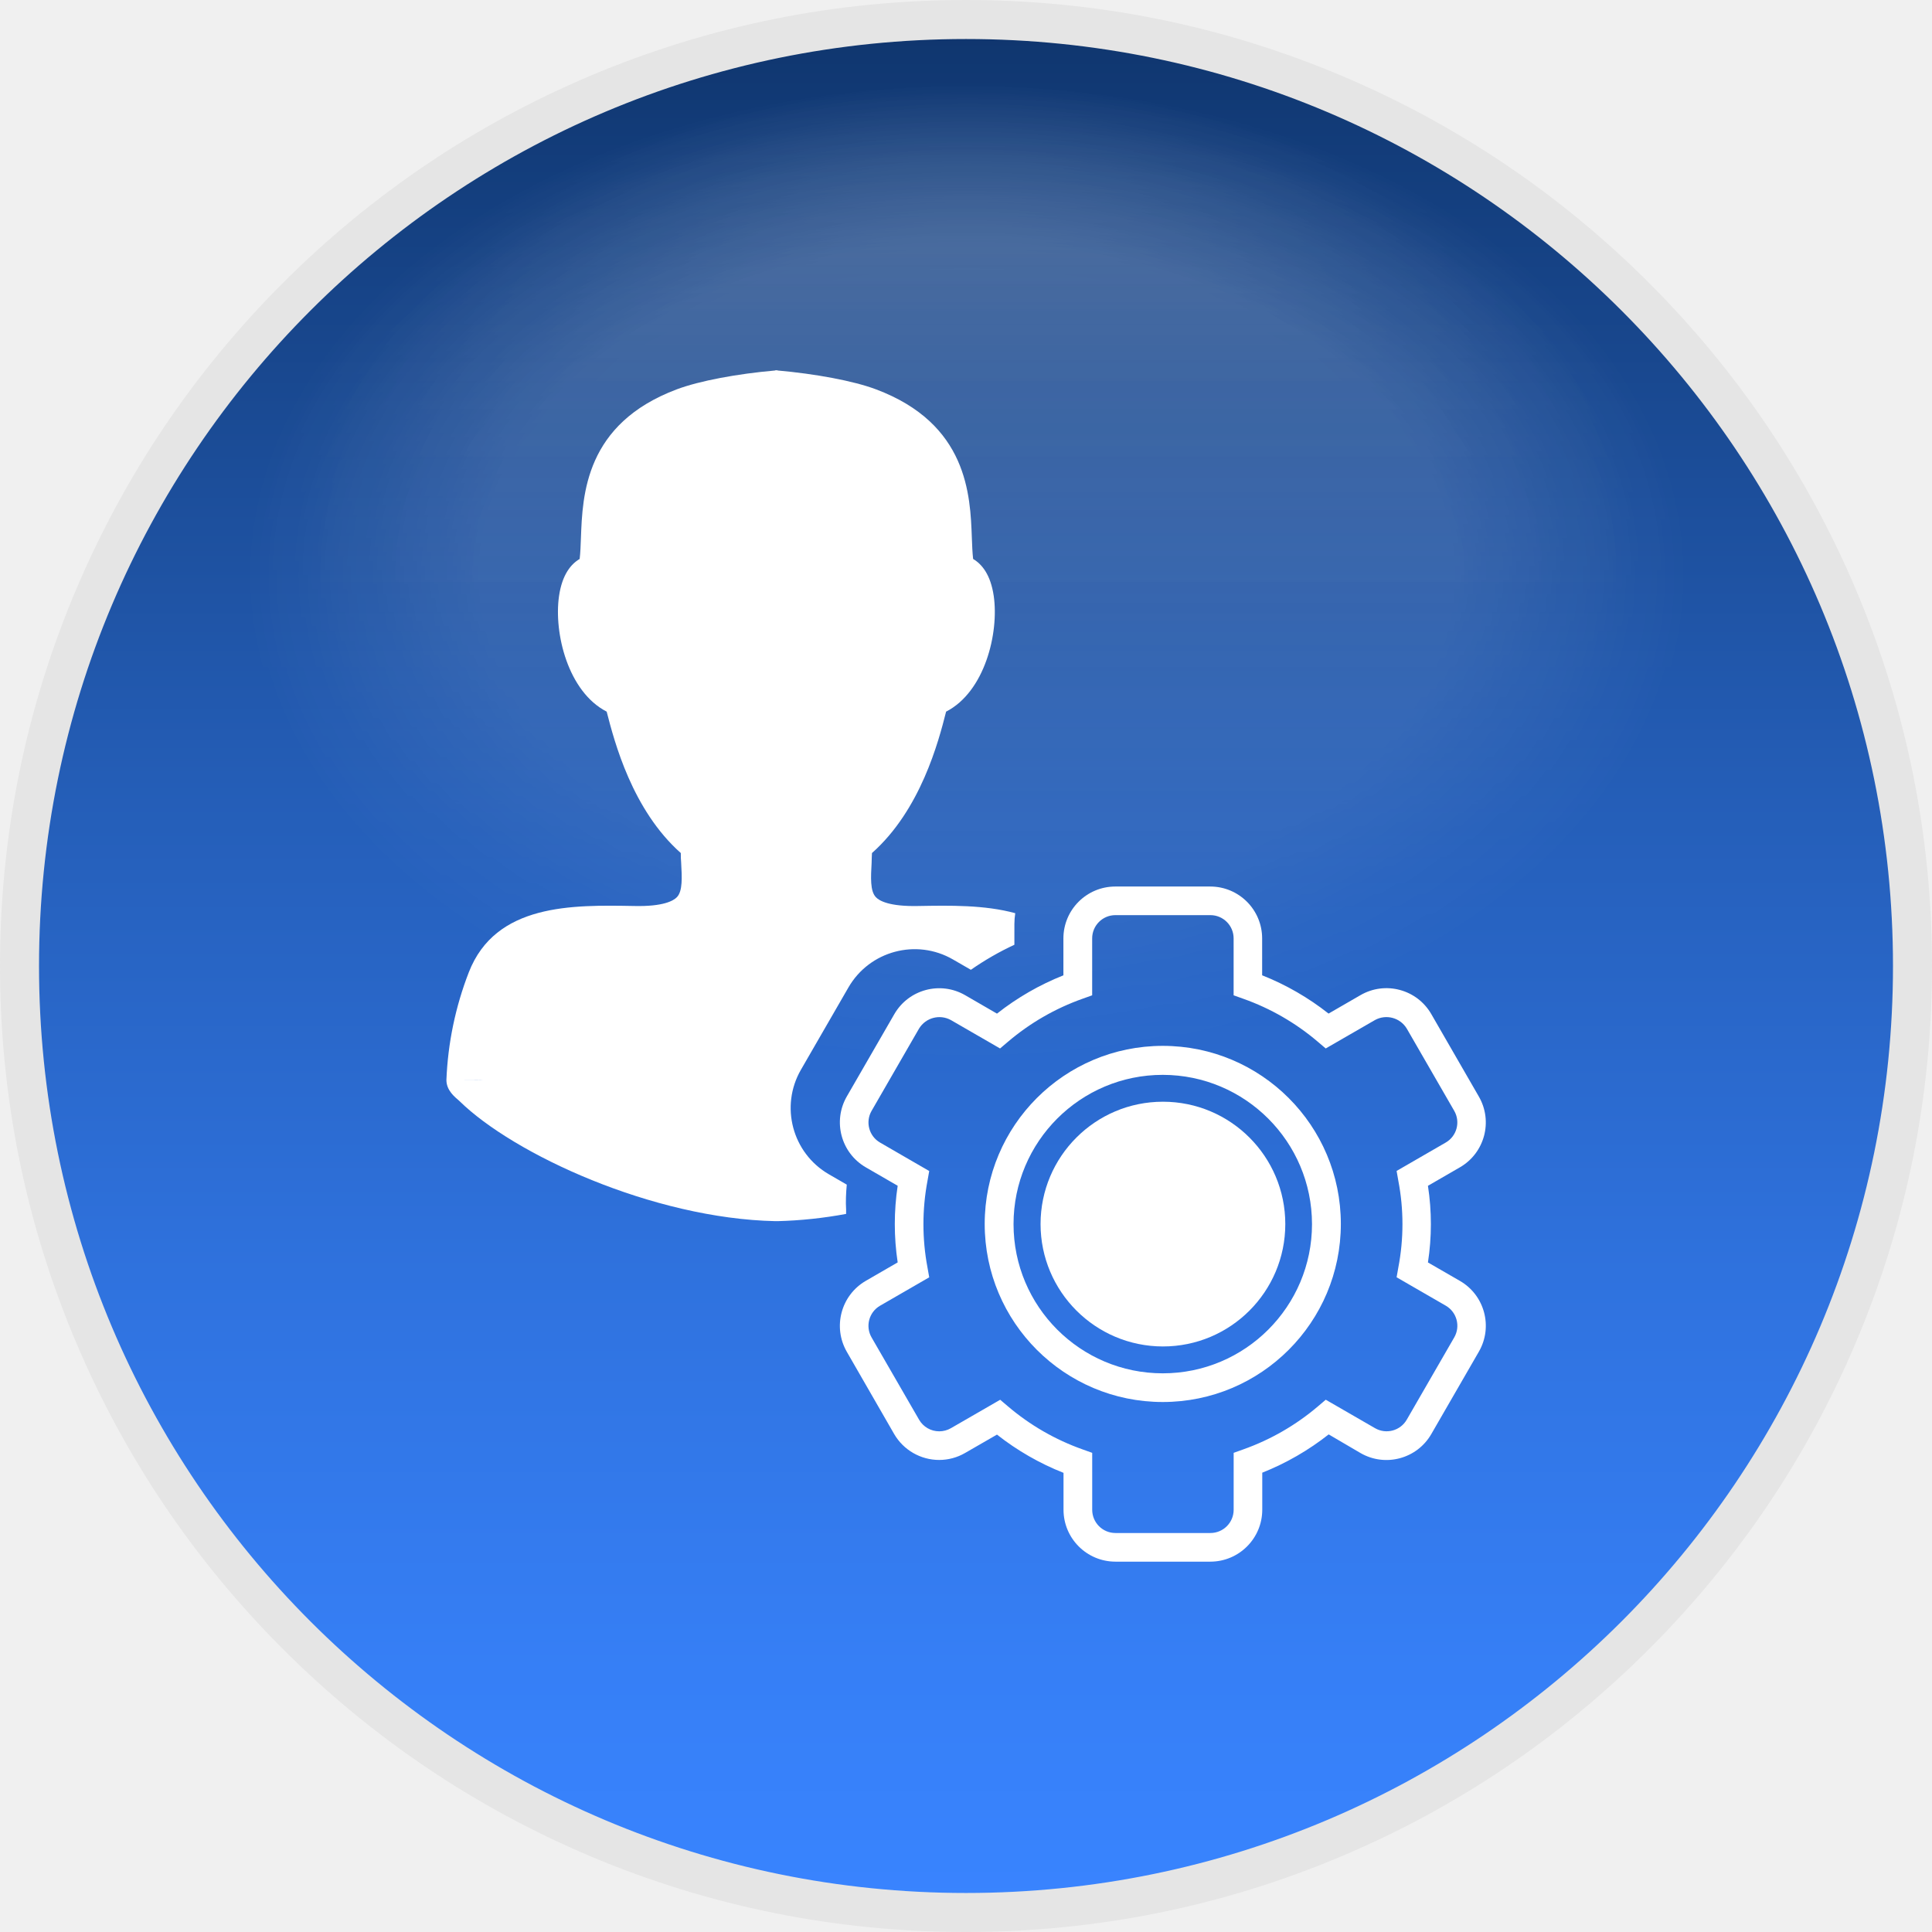
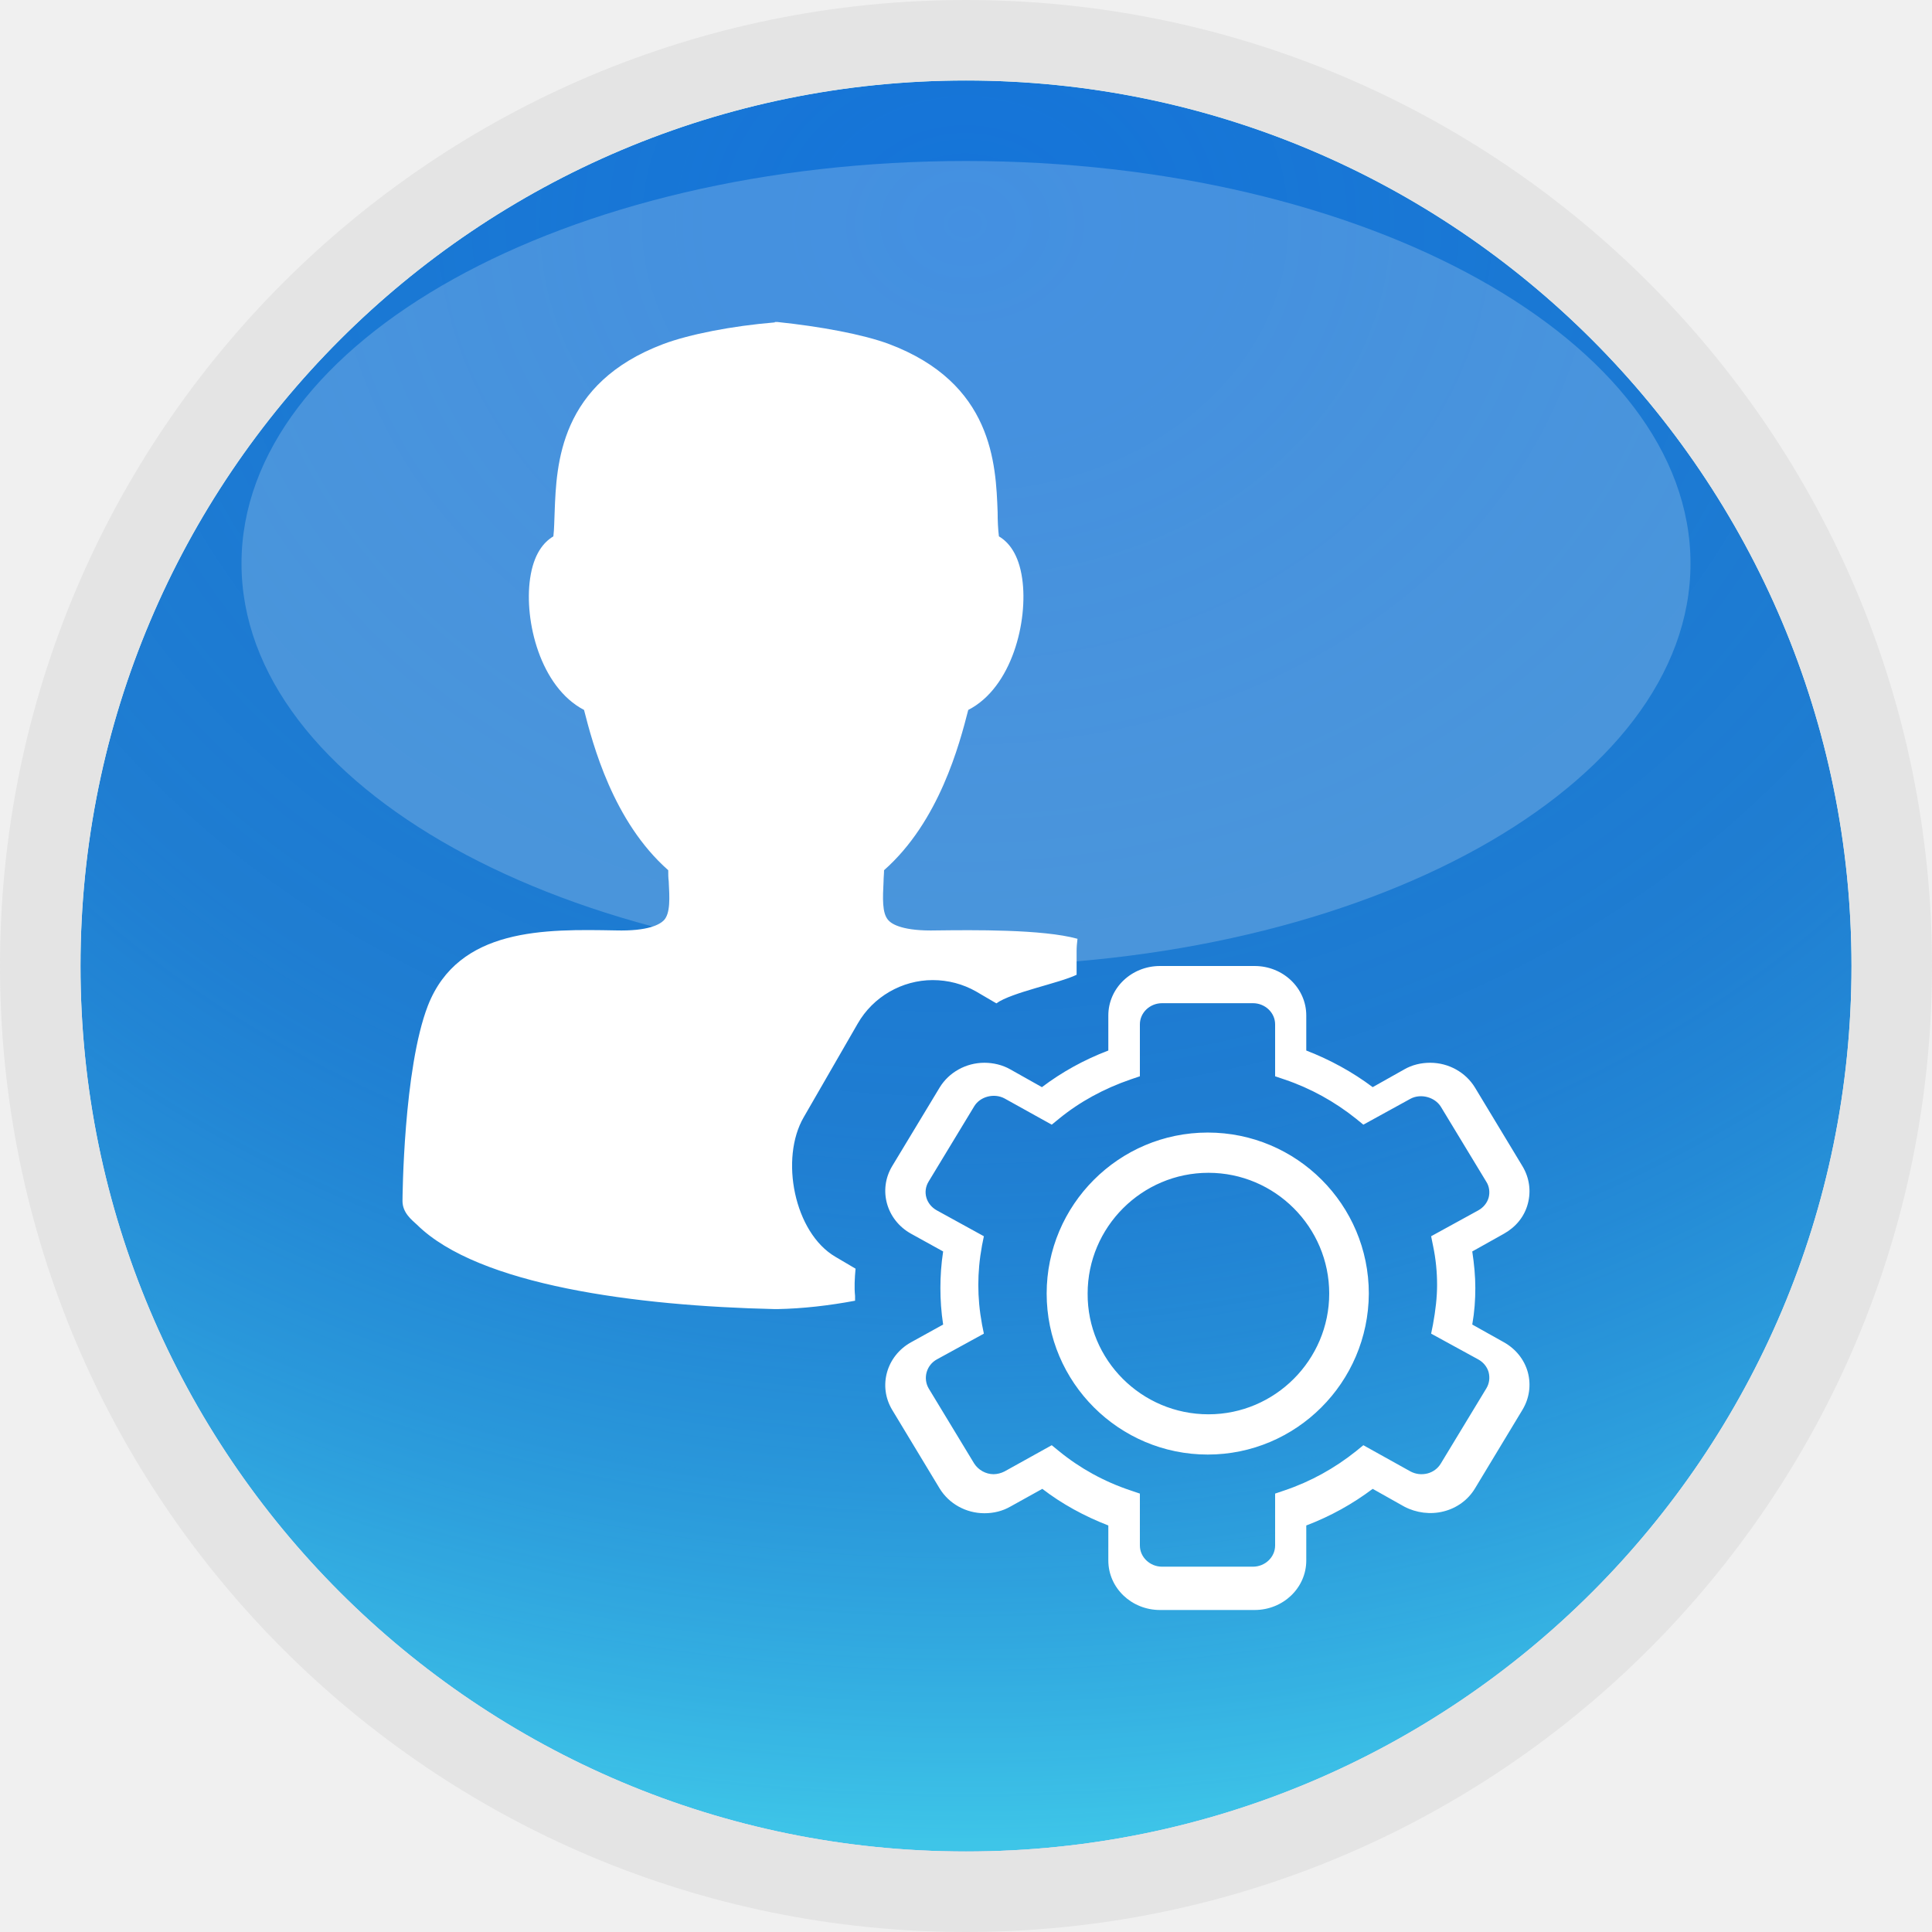
- <svg xmlns="http://www.w3.org/2000/svg" version="1.1" id="圖層_1" x="0px" y="0px" width="494px" height="494px" viewBox="0 0 494 494" enable-background="new 0 0 494 494" xml:space="preserve">
-   <g>
-     <g>
-       <g id="圖層_5">
-         <g>
-           <linearGradient id="SVGID_1_" gradientUnits="userSpaceOnUse" x1="246.861" y1="351.933" x2="246.861" y2="835.957" gradientTransform="matrix(1 0 0 -1 0.14 840.945)">
-             <stop offset="0" style="stop-color:#3984FF" />
-             <stop offset="0.128" style="stop-color:#367FF6" />
-             <stop offset="0.337" style="stop-color:#2F72DE" />
-             <stop offset="0.6" style="stop-color:#245DB6" />
-             <stop offset="0.905" style="stop-color:#143F7F" />
-             <stop offset="1" style="stop-color:#0F356D" />
-           </linearGradient>
-           <path fill="url(#SVGID_1_)" d="M247,489.012c-64.644,0-125.419-25.173-171.129-70.884C30.162,372.419,4.988,311.644,4.988,247      c0-64.643,25.174-125.418,70.884-171.129c45.709-45.71,106.484-70.884,171.129-70.884S372.421,30.161,418.13,75.871      c45.71,45.709,70.884,106.484,70.884,171.129s-25.173,125.419-70.884,171.129C372.42,463.839,311.645,489.012,247,489.012z" />
-           <path fill="#E5E5E5" d="M247,9.977c130.905,0,237.025,106.119,237.025,237.024S377.905,484.024,247,484.024      S9.977,377.905,9.977,247S116.095,9.977,247,9.977 M247,0c-33.341,0-65.689,6.532-96.147,19.415      c-29.414,12.441-55.828,30.249-78.509,52.93s-40.489,49.095-52.93,78.509C6.531,181.311,0,213.659,0,247      s6.531,65.689,19.414,96.147c12.441,29.414,30.25,55.828,52.93,78.509c22.681,22.68,49.095,40.489,78.509,52.93      C181.311,487.468,213.659,494,247,494s65.689-6.532,96.147-19.415c29.414-12.441,55.828-30.249,78.509-52.93      c22.681-22.681,40.489-49.095,52.93-78.509C487.468,312.689,494,280.341,494,247s-6.532-65.689-19.415-96.147      c-12.441-29.414-30.25-55.828-52.93-78.509c-22.681-22.681-49.096-40.489-78.509-52.93C312.69,6.531,280.341,0,247,0L247,0z" />
-         </g>
-       </g>
-       <g id="white">
-         <path fill="#FFFFFF" d="M297.343,344.28c17.28,0.006,31.293-13.998,31.299-31.279c0.006-17.28-13.998-31.293-31.279-31.298     c-17.28-0.006-31.293,13.998-31.299,31.279c0,0.003,0,0.007,0,0.01C266.081,330.261,280.073,344.258,297.343,344.28     L297.343,344.28z" />
-         <path fill="#FFFFFF" d="M309.488,399.304h-24.29c-7.32-0.011-13.252-5.943-13.263-13.263v-9.443     c-6.116-2.418-11.847-5.712-17.015-9.78l-8.176,4.711c-2.01,1.161-4.291,1.773-6.612,1.772l0,0     c-4.741-0.007-9.121-2.532-11.502-6.632l-12.115-21.043c-3.637-6.344-1.471-14.435,4.85-18.114l8.166-4.722     c-0.981-6.496-0.981-13.103,0-19.598l-8.166-4.721c-6.326-3.675-8.49-11.773-4.84-18.114l12.145-21.043     c3.664-6.339,11.773-8.51,18.114-4.85l8.136,4.712c5.159-4.067,10.88-7.365,16.985-9.79v-9.453     c0.011-7.319,5.944-13.248,13.264-13.254h24.29c7.32,0.006,13.252,5.934,13.263,13.254v9.443     c6.107,2.423,11.828,5.72,16.985,9.79l8.156-4.712c6.329-3.666,14.432-1.507,18.098,4.823c0.005,0.009,0.011,0.018,0.016,0.027     l12.145,21.063c3.668,6.328,1.512,14.431-4.816,18.099c-0.008,0.005-0.016,0.009-0.024,0.014l-8.166,4.721     c1.001,6.495,1.001,13.104,0,19.598l8.166,4.712c6.337,3.652,8.513,11.751,4.861,18.088c-0.007,0.012-0.014,0.024-0.021,0.036     l-12.145,21.043c-3.651,6.338-11.748,8.517-18.086,4.866c-0.009-0.005-0.018-0.011-0.027-0.016l-8.127-4.761     c-5.16,4.066-10.88,7.363-16.985,9.79v9.443C322.763,393.337,316.824,399.293,309.488,399.304z M255.741,357.91l1.98,1.683     c5.644,4.81,12.123,8.544,19.114,11.017l2.435,0.871v14.56c0,3.28,2.659,5.939,5.939,5.939h24.29c3.28,0,5.939-2.659,5.939-5.939     v-14.56l2.435-0.871c6.997-2.478,13.482-6.215,19.134-11.027l1.98-1.683l12.601,7.276c2.838,1.637,6.465,0.667,8.107-2.167     l12.145-21.043c1.639-2.835,0.673-6.462-2.157-8.107l-12.581-7.266l0.446-2.524c1.401-7.311,1.401-14.821,0-22.133l-0.446-2.534     l12.571-7.266c2.828-1.642,3.798-5.261,2.167-8.097l-12.155-21.063c-1.689-2.766-5.252-3.72-8.097-2.167l-12.611,7.276     l-1.98-1.683c-5.648-4.82-12.133-8.562-19.134-11.037l-2.435-0.871v-14.56c0-3.28-2.659-5.939-5.939-5.939h-24.29     c-3.28,0-5.939,2.659-5.939,5.939v14.56l-2.435,0.871c-6.998,2.48-13.483,6.22-19.134,11.037l-1.98,1.683l-12.601-7.276     c-2.852-1.546-6.413-0.589-8.107,2.177l-12.145,21.053c-1.637,2.838-0.667,6.465,2.167,8.107l12.571,7.276l-0.446,2.524     c-1.378,7.313-1.378,14.82,0,22.133l0.446,2.524l-12.581,7.266c-2.831,1.645-3.796,5.272-2.157,8.107l12.145,21.033     c1.063,1.842,3.03,2.975,5.157,2.97l0,0c1.043,0.001,2.066-0.272,2.97-0.792L255.741,357.91z M297.313,358.484     c-25.146,0-45.532-20.385-45.532-45.532c0-25.146,20.386-45.532,45.532-45.532c25.146,0,45.532,20.385,45.532,45.532     c0,25.135-20.368,45.516-45.502,45.532H297.313z M297.313,274.834c-21.074,0-38.158,17.083-38.158,38.158     c0,21.074,17.084,38.158,38.158,38.158c21.074,0,38.158-17.083,38.158-38.158l0,0c-0.022-21.053-17.075-38.119-38.128-38.158     H297.313z" />
-         <path fill="#FFFFFF" d="M216.514,302.905l-4.583-2.653c-9.342-5.416-12.535-17.373-7.137-26.725l12.145-21.043     c5.401-9.356,17.362-12.562,26.718-7.161c0.002,0.002,0.005,0.003,0.007,0.004l4.583,2.643c3.517-2.452,7.239-4.594,11.126-6.404     v-5.315c0.007-0.921,0.081-1.841,0.218-2.752c-7.81-2.147-16.778-1.98-24.746-1.841c-7.473,0.168-10.047-1.346-10.888-2.256     c-1.495-1.554-1.297-5.078-1.089-8.809c0-0.821,0.059-1.643,0.089-2.474c12.432-11.027,17.015-28.458,18.955-36.158     c9.899-5.078,13.541-20.083,12.185-29.546c-0.801-5.523-3.079-8.196-5.276-9.492c-0.178-1.574-0.258-3.474-0.327-5.434     c-0.396-10.888-1.059-29.14-24.518-37.94c-5.82-2.187-15.521-3.959-25.171-4.82v-0.05h-0.287h-0.287v0.05     c-9.651,0.841-19.342,2.633-25.171,4.82c-23.459,8.799-24.112,27.042-24.518,37.94c-0.069,1.98-0.139,3.86-0.327,5.434     c-2.187,1.287-4.474,3.959-5.276,9.492c-1.366,9.463,2.296,24.469,12.185,29.546c1.98,7.71,6.523,25.131,18.955,36.158     c0,0.821,0,1.653,0.089,2.474c0.208,3.731,0.406,7.256-1.089,8.809c-0.871,0.9-3.444,2.425-10.888,2.256     c-15.837-0.287-35.476-0.653-42.325,16.965c-3.411,8.79-5.345,18.085-5.721,27.508c0,2.673,2.069,4.296,3.306,5.375     c13.858,13.62,49.491,30.071,80.799,30.734l0,0h0.584l0,0c5.876-0.154,11.731-0.773,17.51-1.851c0-0.367,0-0.732,0-1.099     C216.217,307.201,216.316,305.073,216.514,302.905z M114.176,276.18l9.621-0.099c-0.01,0.069-8.523,0.059-9.621,0.069V276.18z" />
-       </g>
-     </g>
-     <g>
-       <defs>
-         <filter id="Adobe_OpacityMaskFilter" filterUnits="userSpaceOnUse" x="28.975" y="4.988" width="436.483" height="292.312">
-           <feColorMatrix type="matrix" values="1 0 0 0 0  0 1 0 0 0  0 0 1 0 0  0 0 0 1 0" />
-         </filter>
-       </defs>
-       <mask maskUnits="userSpaceOnUse" x="28.975" y="4.988" width="436.483" height="292.312" id="SVGID_2_">
-         <g filter="url(#Adobe_OpacityMaskFilter)">
-           <linearGradient id="SVGID_3_" gradientUnits="userSpaceOnUse" x1="242.244" y1="571.913" x2="242.244" y2="833.803" gradientTransform="matrix(1 0 0 -1 0.14 840.945)">
-             <stop offset="0" style="stop-color:#000000" />
-             <stop offset="0.373" style="stop-color:#020202" />
-             <stop offset="0.507" style="stop-color:#090909" />
-             <stop offset="0.603" style="stop-color:#141414" />
-             <stop offset="0.68" style="stop-color:#252525" />
-             <stop offset="0.746" style="stop-color:#3B3B3B" />
-             <stop offset="0.805" style="stop-color:#575757" />
-             <stop offset="0.858" style="stop-color:#777777" />
-             <stop offset="0.907" style="stop-color:#9D9D9D" />
-             <stop offset="0.952" style="stop-color:#C8C8C8" />
-             <stop offset="0.993" style="stop-color:#F6F6F6" />
-             <stop offset="1" style="stop-color:#FFFFFF" />
-           </linearGradient>
-           <rect x="19.311" y="7.143" fill="url(#SVGID_3_)" width="446.147" height="261.889" />
-         </g>
-       </mask>
-       <g mask="url(#SVGID_2_)">
-         <g>
-           <radialGradient id="SVGID_4_" cx="245.032" cy="822.731" r="179.737" gradientTransform="matrix(0.9529 0 0 -0.6975 14.1366 720.8643)" gradientUnits="userSpaceOnUse">
-             <stop offset="0.676" style="stop-color:#FFFFFF;stop-opacity:0.6" />
-             <stop offset="0.954" style="stop-color:#FFFFFF;stop-opacity:0.085" />
-             <stop offset="1" style="stop-color:#FFFFFF;stop-opacity:0" />
-           </radialGradient>
-           <path opacity="0.3" fill="url(#SVGID_4_)" enable-background="new    " d="M421.713,93.186c0,0-5.687-8.102-17.585-19.017      c-23.492-22.531-72.902-57.05-155.152-57.05c-0.456,0-0.902,0.011-1.357,0.013c-0.454-0.002-0.9-0.013-1.357-0.013      c-82.25,0-131.66,34.52-155.152,57.05C79.212,85.083,73.525,93.186,73.525,93.186S-81.124,276.833,226.366,276.833h42.506      C576.362,276.833,421.713,93.186,421.713,93.186z" />
-         </g>
-         <g>
-           <radialGradient id="SVGID_5_" cx="234.887" cy="877.299" r="231.221" gradientTransform="matrix(0.8053 0 0 -0.5191 58.0647 606.5784)" gradientUnits="userSpaceOnUse">
-             <stop offset="0.676" style="stop-color:#FFFFFF;stop-opacity:0.6" />
-             <stop offset="0.954" style="stop-color:#FFFFFF;stop-opacity:0.085" />
-             <stop offset="1" style="stop-color:#FFFFFF;stop-opacity:0" />
-           </radialGradient>
-           <rect x="28.975" y="4.988" opacity="0.1" fill="url(#SVGID_5_)" enable-background="new    " width="436.483" height="292.312" />
-         </g>
-       </g>
-       <defs>
-         <filter id="Adobe_OpacityMaskFilter_1_" filterUnits="userSpaceOnUse" x="18.756" y="17.119" width="456.921" height="259.714">
-           <feColorMatrix type="matrix" values="1 0 0 0 0  0 1 0 0 0  0 0 1 0 0  0 0 0 1 0" />
-         </filter>
-       </defs>
-       <mask maskUnits="userSpaceOnUse" x="18.756" y="17.119" width="456.921" height="259.714" id="SVGID_6_">
-         <g filter="url(#Adobe_OpacityMaskFilter_1_)">
-           <linearGradient id="SVGID_7_" gradientUnits="userSpaceOnUse" x1="241.462" y1="528.193" x2="241.462" y2="833.803" gradientTransform="matrix(1 0 0 -1 0.14 840.945)">
-             <stop offset="0" style="stop-color:#000000;stop-opacity:0.9" />
-             <stop offset="0.173" style="stop-color:#343434;stop-opacity:0.917" />
-             <stop offset="0.477" style="stop-color:#8A8A8A;stop-opacity:0.948" />
-             <stop offset="0.726" style="stop-color:#C9C9C9;stop-opacity:0.973" />
-             <stop offset="0.906" style="stop-color:#F0F0F0;stop-opacity:0.991" />
-             <stop offset="1" style="stop-color:#FFFFFF" />
-           </linearGradient>
-           <rect x="2.317" y="7.143" fill="url(#SVGID_7_)" width="478.569" height="305.609" />
-         </g>
-       </mask>
-       <g opacity="0.9" mask="url(#SVGID_6_)">
-         <g>
-           <radialGradient id="SVGID_8_" cx="248.209" cy="822.731" r="179.738" gradientTransform="matrix(1.0221 0 0 -0.6975 -6.483 720.8643)" gradientUnits="userSpaceOnUse">
-             <stop offset="0.676" style="stop-color:#FFFFFF;stop-opacity:0.7" />
-             <stop offset="0.954" style="stop-color:#FFFFFF;stop-opacity:0.099" />
-             <stop offset="1" style="stop-color:#FFFFFF;stop-opacity:0" />
-           </radialGradient>
-           <path opacity="0.3" fill="url(#SVGID_8_)" enable-background="new    " d="M433.962,93.186c0,0-6.1-8.102-18.863-19.017      c-25.199-22.531-78.2-57.05-166.427-57.05c-0.49,0-0.968,0.011-1.455,0.013c-0.487-0.002-0.966-0.013-1.455-0.013      c-88.227,0-141.228,34.52-166.427,57.05C66.572,85.083,60.472,93.186,60.472,93.186s-165.888,183.647,163.947,183.647h45.595      C599.849,276.833,433.962,93.186,433.962,93.186z" />
-         </g>
-       </g>
-     </g>
+ <svg xmlns="http://www.w3.org/2000/svg" xmlns:xlink="http://www.w3.org/1999/xlink" width="24" height="24" viewBox="0 0 24 24">
+   <defs>
+     <radialGradient id="btn_qos_customize_act-b" cx="50%" cy="7.518%" r="92.482%" fx="50%" fy="7.518%" gradientTransform="matrix(0 1 -1.17693 0 .588 -.425)">
+       <stop offset="0%" stop-color="#0050AD" />
+       <stop offset="55.579%" stop-color="#004683" stop-opacity=".5" />
+       <stop offset="100%" stop-color="#FFF" />
+     </radialGradient>
+     <circle id="btn_qos_customize_act-a" cx="12" cy="12" r="11" />
+     <filter id="btn_qos_customize_act-c" width="100%" height="100%" x="0%" y="0%" filterUnits="objectBoundingBox">
+       <feGaussianBlur in="SourceGraphic" />
+     </filter>
+   </defs>
+   <g fill="none" fill-rule="evenodd">
+     <use fill="#298AD1" xlink:href="#btn_qos_customize_act-a" />
+     <use fill="url(#btn_qos_customize_act-b)" fill-opacity=".5" xlink:href="#btn_qos_customize_act-a" style="mix-blend-mode:overlay" />
+     <circle cx="12" cy="12" r="11.5" stroke="#E4E4E4" />
+     <path fill="#FFF" fill-opacity=".2" d="M12,12 C16.971,12 21,9.761 21,7 C21,4.239 16.971,2 12,2 C7.029,2 3,4.239 3,7 C3,9.761 7.029,12 12,12 Z" filter="url(#btn_qos_customize_act-c)" />
+     <path fill="#FFF" fill-rule="nonzero" d="M15.585,12 C15.94,12 16.227,12.275 16.227,12.615 L16.227,13.05 C16.524,13.165 16.802,13.317 17.052,13.505 L17.445,13.284 C17.541,13.229 17.651,13.202 17.766,13.202 C17.996,13.202 18.207,13.321 18.322,13.509 L18.912,14.486 C18.998,14.628 19.022,14.794 18.979,14.954 C18.936,15.115 18.83,15.243 18.682,15.326 L18.289,15.546 C18.313,15.706 18.327,15.853 18.327,16 C18.327,16.147 18.317,16.294 18.289,16.454 L18.682,16.674 C18.83,16.757 18.936,16.89 18.979,17.046 C19.022,17.206 18.998,17.372 18.912,17.514 L18.322,18.491 C18.236,18.633 18.097,18.734 17.934,18.775 C17.771,18.817 17.594,18.794 17.445,18.716 L17.052,18.495 C16.802,18.683 16.529,18.835 16.227,18.95 L16.227,19.385 C16.227,19.725 15.94,20 15.585,20 L14.41,20 C14.055,20 13.768,19.725 13.768,19.385 L13.768,18.95 C13.471,18.835 13.192,18.683 12.948,18.495 L12.55,18.716 C12.454,18.771 12.344,18.798 12.229,18.798 C11.999,18.798 11.788,18.679 11.673,18.491 L11.083,17.514 C10.906,17.22 11.011,16.844 11.318,16.674 L11.716,16.454 C11.692,16.298 11.682,16.147 11.682,16 C11.682,15.853 11.692,15.702 11.716,15.546 L11.318,15.326 C11.011,15.156 10.906,14.78 11.083,14.486 L11.673,13.509 C11.788,13.321 11.999,13.202 12.229,13.202 C12.339,13.202 12.454,13.229 12.55,13.284 L12.943,13.505 C13.192,13.317 13.466,13.165 13.768,13.05 L13.768,12.615 C13.768,12.275 14.055,12 14.41,12 L15.585,12 Z M15.564,12.462 L14.436,12.462 C14.284,12.462 14.16,12.58 14.16,12.725 L14.16,13.37 L14.045,13.409 C13.714,13.523 13.414,13.686 13.157,13.896 L13.065,13.971 L12.48,13.646 C12.351,13.576 12.176,13.62 12.102,13.743 L11.536,14.677 C11.458,14.804 11.504,14.962 11.638,15.036 L12.222,15.357 L12.199,15.471 C12.167,15.646 12.153,15.804 12.153,15.962 C12.153,16.12 12.167,16.278 12.199,16.453 L12.222,16.567 L11.638,16.887 C11.509,16.958 11.463,17.12 11.536,17.247 L12.102,18.181 C12.153,18.26 12.245,18.313 12.342,18.313 C12.388,18.313 12.438,18.3 12.48,18.278 L13.065,17.953 L13.157,18.028 C13.414,18.238 13.714,18.405 14.045,18.515 L14.16,18.554 L14.16,19.199 C14.16,19.343 14.284,19.462 14.436,19.462 L15.564,19.462 C15.716,19.462 15.84,19.343 15.84,19.199 L15.84,18.554 L15.955,18.515 C16.282,18.405 16.581,18.238 16.844,18.028 L16.936,17.953 L17.52,18.278 C17.585,18.313 17.658,18.322 17.732,18.304 C17.801,18.286 17.861,18.243 17.898,18.181 L18.464,17.247 C18.501,17.186 18.51,17.115 18.492,17.045 C18.473,16.979 18.427,16.922 18.363,16.887 L17.778,16.567 L17.801,16.453 C17.833,16.278 17.852,16.115 17.852,15.962 C17.852,15.808 17.838,15.646 17.801,15.471 L17.778,15.357 L18.363,15.036 C18.427,15.001 18.473,14.944 18.492,14.879 C18.51,14.813 18.501,14.738 18.464,14.681 L17.898,13.747 C17.824,13.629 17.649,13.58 17.52,13.65 L16.936,13.971 L16.844,13.896 C16.581,13.686 16.282,13.519 15.955,13.409 L15.84,13.37 L15.84,12.725 C15.84,12.58 15.716,12.462 15.564,12.462 Z M15.003,14.069 C16.108,14.069 17.004,14.965 17.004,16.069 C16.999,17.174 16.103,18.069 15.003,18.069 C13.902,18.069 13.002,17.174 13.002,16.069 C13.002,14.969 13.898,14.069 15.003,14.069 Z M15.012,14.569 C14.185,14.569 13.511,15.243 13.511,16.069 C13.506,16.894 14.181,17.569 15.012,17.569 C15.838,17.569 16.512,16.894 16.512,16.069 C16.512,15.243 15.838,14.569 15.012,14.569 Z M9.658,4 C10.186,4.055 10.72,4.153 11.042,4.273 C12.333,4.759 12.371,5.763 12.393,6.363 C12.393,6.472 12.398,6.576 12.409,6.663 C12.529,6.734 12.654,6.881 12.698,7.187 C12.774,7.711 12.573,8.54 12.028,8.819 C11.919,9.244 11.668,10.205 10.982,10.81 C10.982,10.854 10.976,10.903 10.976,10.947 C10.966,11.154 10.955,11.345 11.036,11.432 C11.08,11.482 11.222,11.569 11.636,11.558 C12.077,11.553 12.954,11.542 13.385,11.662 C13.379,11.711 13.374,11.765 13.374,11.814 L13.374,11.814 L13.374,12.109 C13.161,12.213 12.567,12.327 12.377,12.464 L12.377,12.464 L12.126,12.317 C11.963,12.224 11.777,12.175 11.587,12.175 C11.205,12.175 10.846,12.382 10.655,12.715 L10.655,12.715 L9.985,13.877 C9.685,14.39 9.865,15.312 10.377,15.612 L10.377,15.612 L10.628,15.76 C10.617,15.88 10.611,15.994 10.622,16.098 L10.622,16.098 L10.622,16.158 C10.301,16.218 9.974,16.256 9.658,16.262 L9.658,16.262 L9.625,16.262 C7.904,16.223 5.943,15.967 5.18,15.214 C5.114,15.153 5,15.066 5,14.919 C5,14.892 5.011,13.277 5.316,12.491 C5.697,11.52 6.776,11.542 7.648,11.558 C8.056,11.569 8.198,11.482 8.247,11.432 C8.329,11.345 8.318,11.154 8.307,10.947 C8.301,10.903 8.301,10.854 8.301,10.81 C7.615,10.205 7.364,9.244 7.255,8.819 C6.711,8.535 6.509,7.711 6.585,7.187 C6.629,6.881 6.754,6.734 6.874,6.663 C6.885,6.576 6.885,6.472 6.89,6.363 C6.912,5.763 6.95,4.759 8.242,4.273 C8.563,4.153 9.091,4.049 9.625,4.005 L9.625,4.005 L9.625,4 L9.658,4 Z" />
  </g>
</svg>
